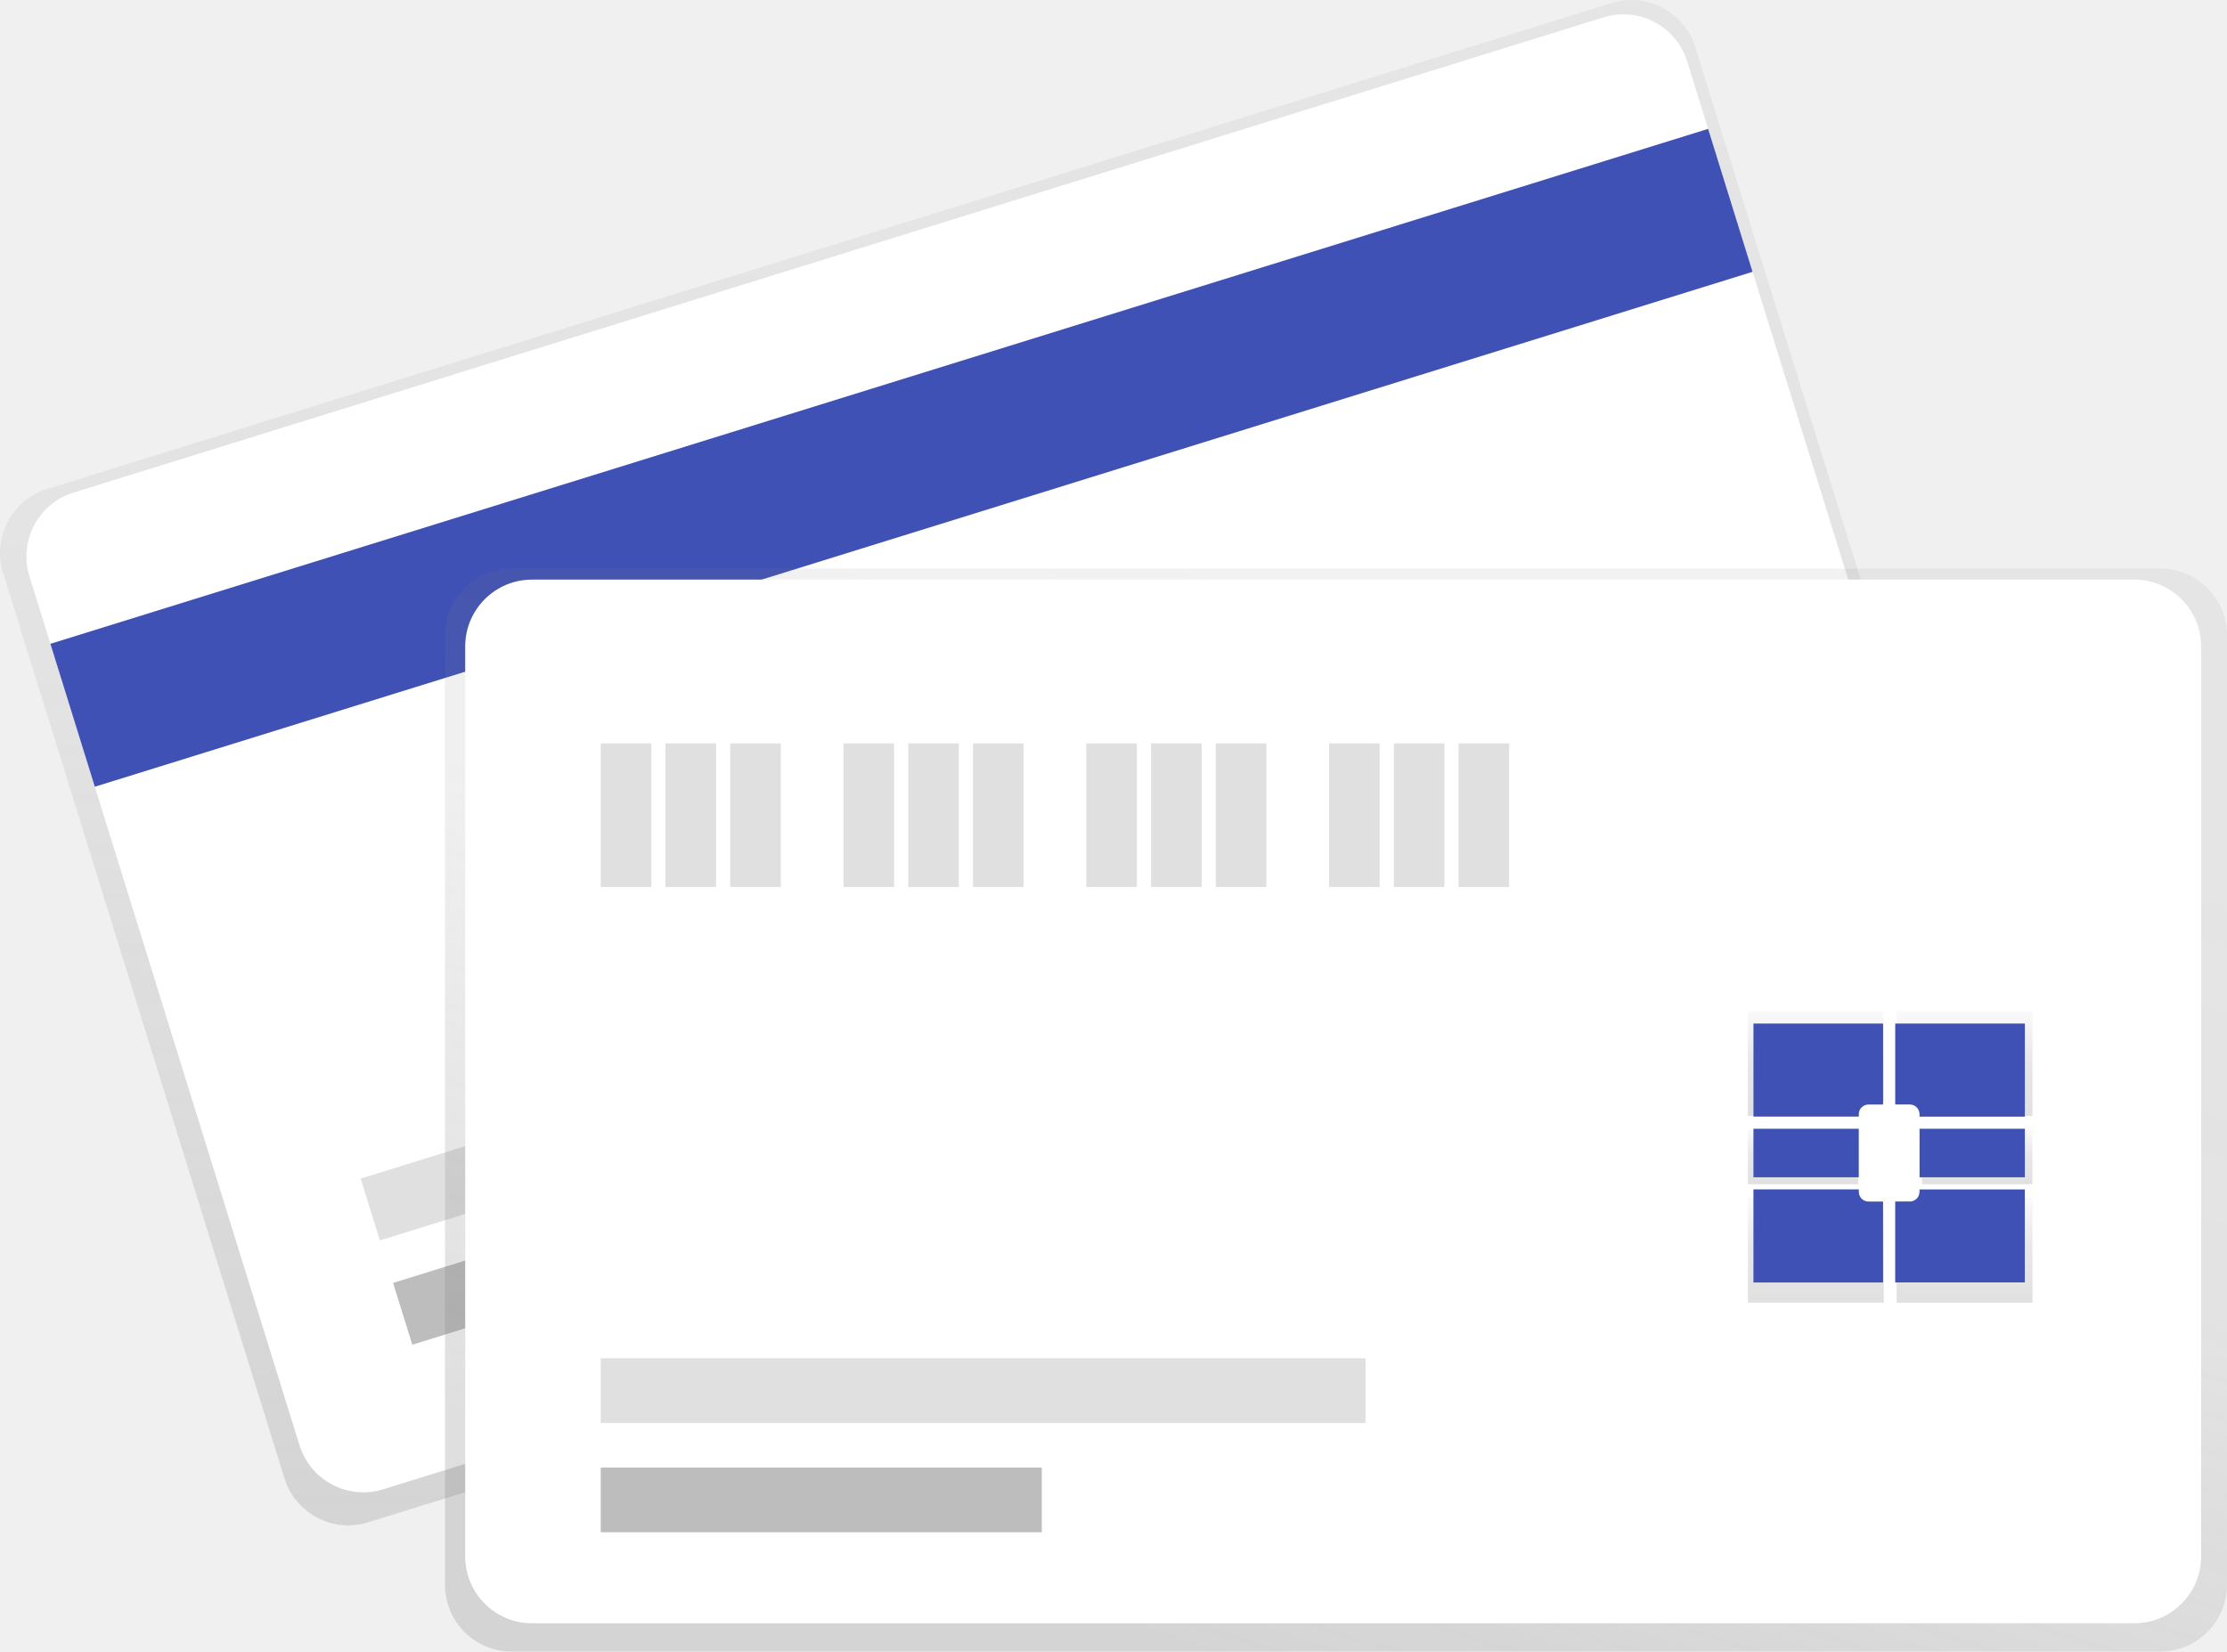
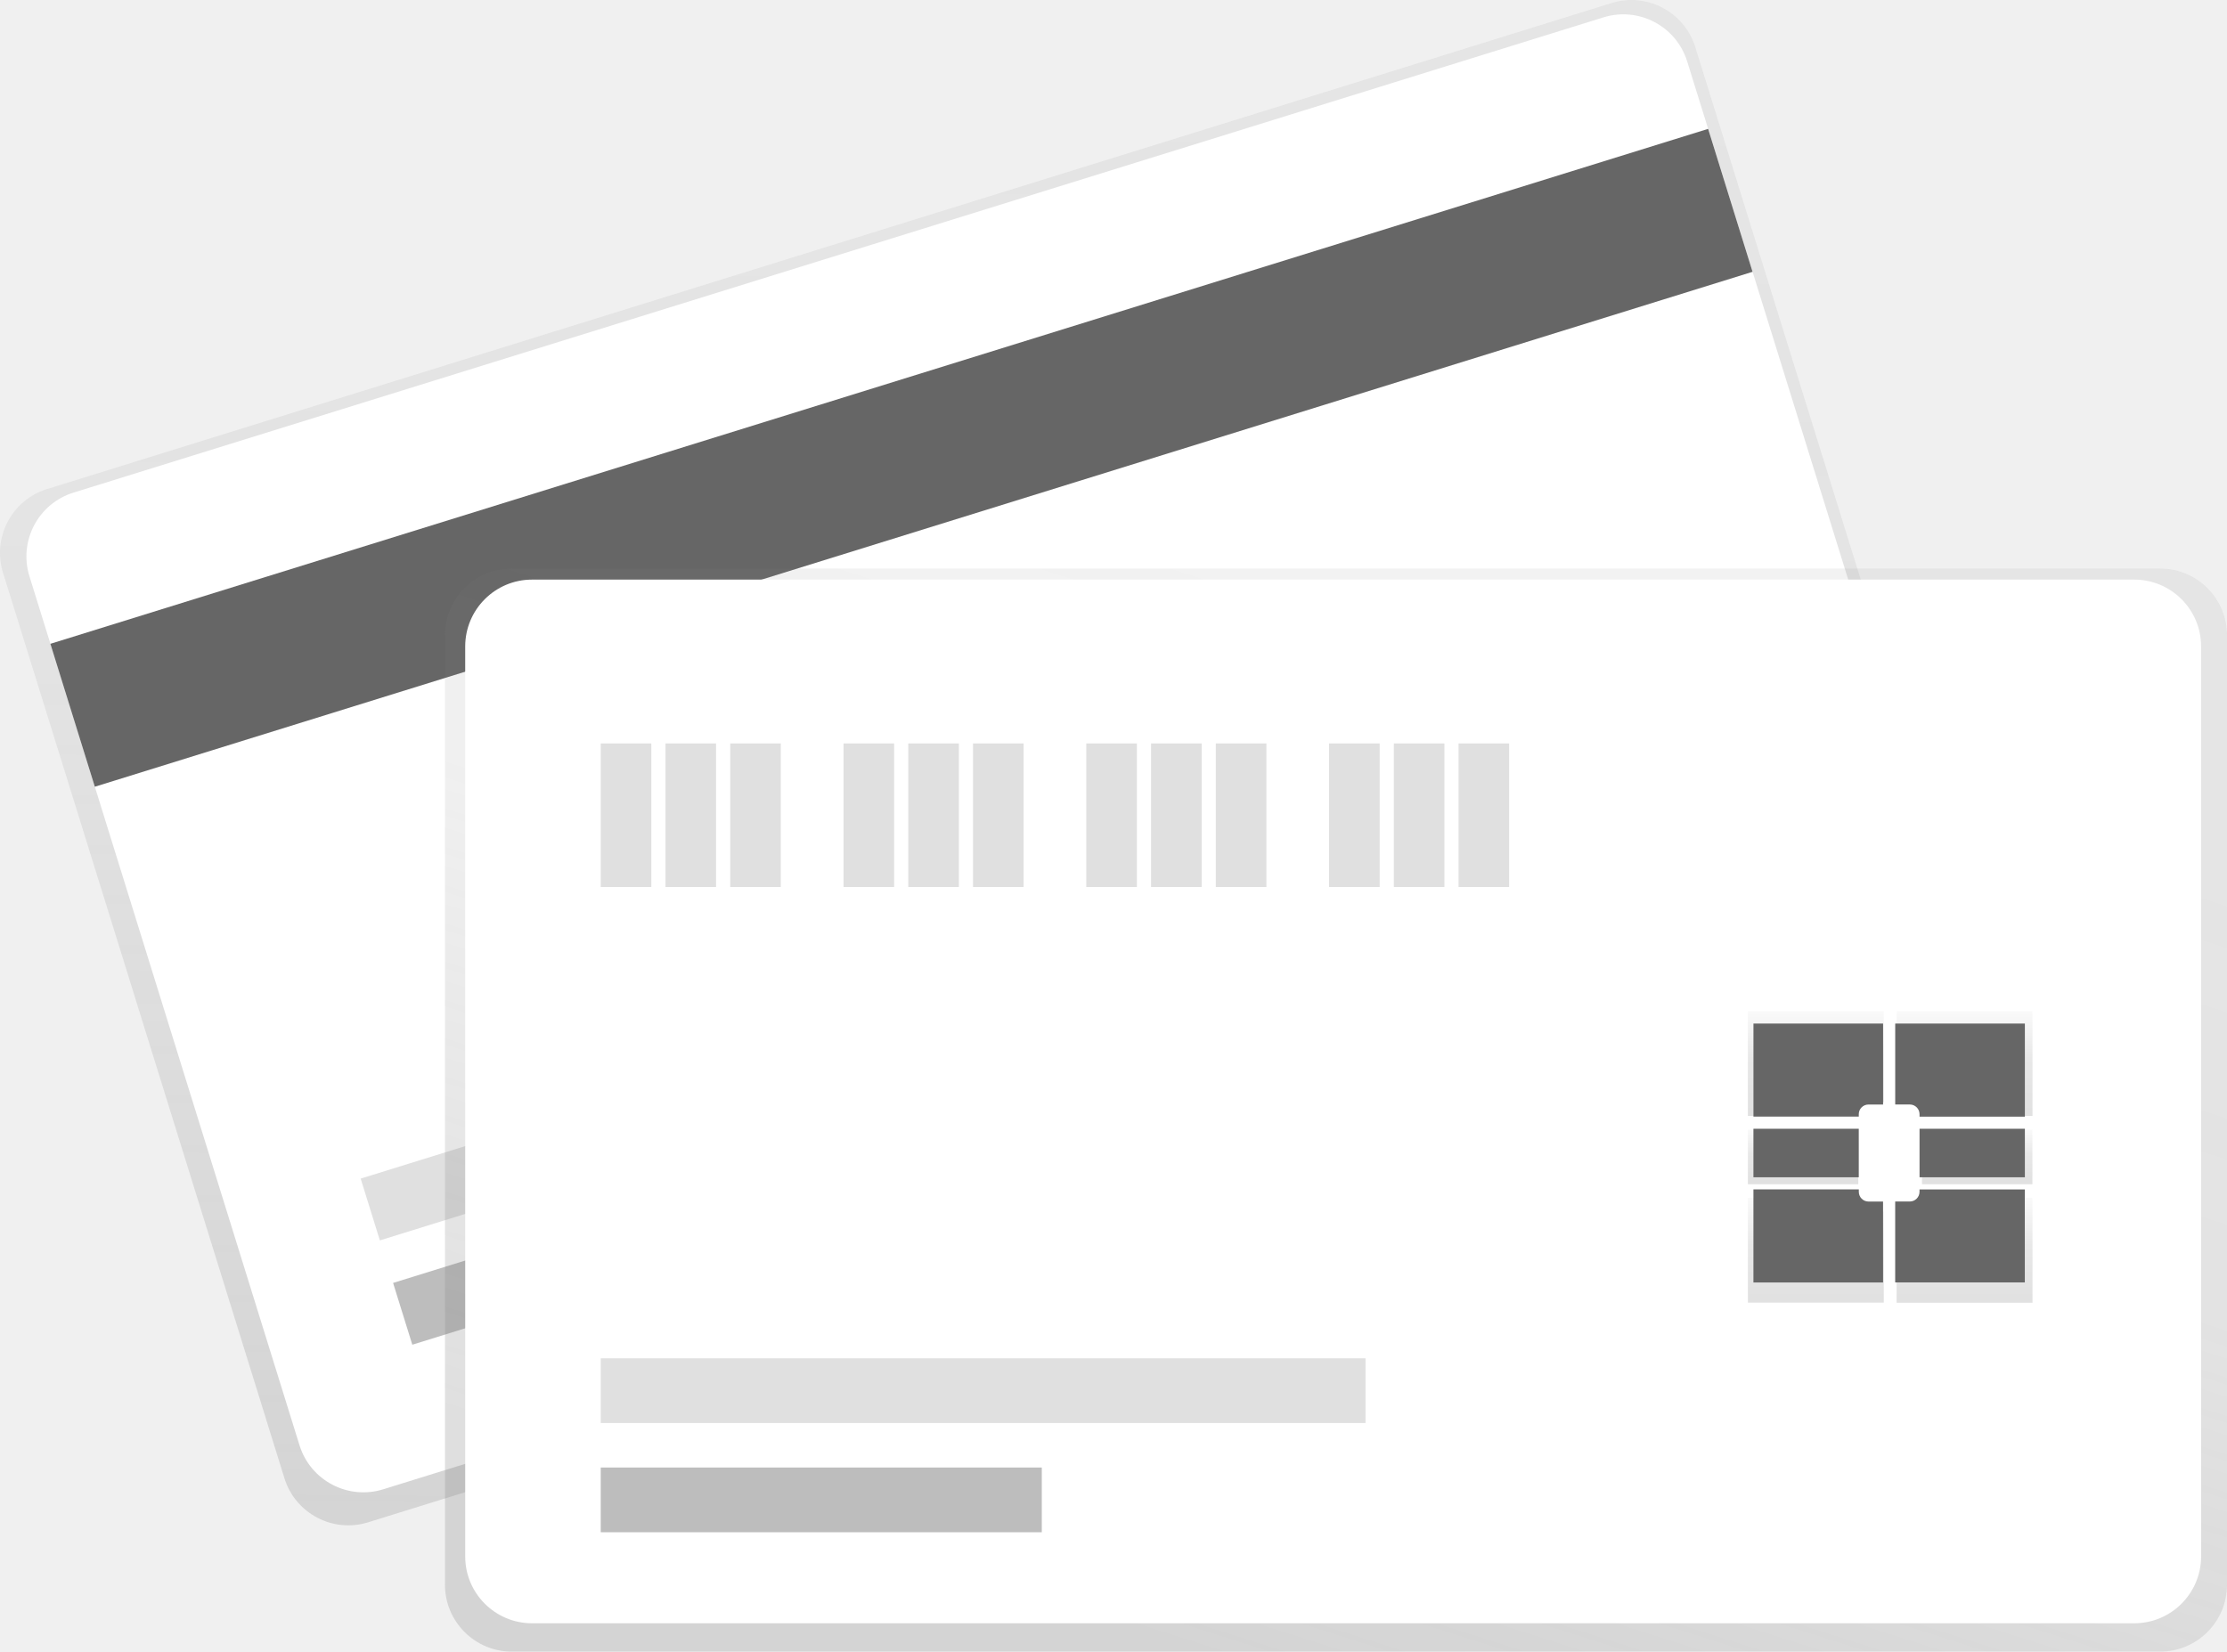
<svg xmlns="http://www.w3.org/2000/svg" xmlns:xlink="http://www.w3.org/1999/xlink" viewBox="0 0 915.69 679.28">
  <defs>
    <linearGradient id="a" x1="549.23" y1="734.77" x2="549.23" y2="126.57" gradientTransform="matrix(.97 .31 -.3 .99 144.2 -171.29)" gradientUnits="userSpaceOnUse">
      <stop offset="0" stop-color="gray" stop-opacity=".25" />
      <stop offset=".54" stop-color="gray" stop-opacity=".12" />
      <stop offset="1" stop-color="gray" stop-opacity=".1" />
    </linearGradient>
    <linearGradient id="c" x1="549.32" y1="679.28" x2="549.32" y2="233.84" xlink:href="#a" />
    <linearGradient id="b" x1="888.78" y1="569.3" x2="888.78" y2="526.2" gradientUnits="userSpaceOnUse">
      <stop offset="0" stop-opacity=".12" />
      <stop offset=".55" stop-opacity=".09" />
      <stop offset="1" stop-opacity=".02" />
    </linearGradient>
    <linearGradient id="d" x1="888.78" y1="646.14" x2="888.78" y2="603.03" xlink:href="#b" />
    <linearGradient id="e" x1="741.39" y1="487.05" x2="741.39" y2="464.56" xlink:href="#b" />
    <linearGradient id="f" x1="949.9" y1="646.14" x2="949.9" y2="603.03" xlink:href="#b" />
    <linearGradient id="g" x1="949.9" y1="569.3" x2="949.9" y2="526.2" xlink:href="#b" />
    <linearGradient id="h" x1="812.99" y1="487.05" x2="812.99" y2="464.56" xlink:href="#b" />
  </defs>
  <rect x="184.86" y="201.53" width="728.62" height="445" rx="27.5" ry="27.5" transform="rotate(-17.26 114.55 837.21)" fill="url(#a)" />
  <rect x="193.72" y="205.56" width="713.76" height="429.25" rx="27.5" ry="27.5" transform="rotate(-17.26 115.98 833.35)" fill="#fff" />
-   <path fill="#3f51b5" d="M20.72 264.79L702.34 53l18.27 58.79L38.99 323.57z" />
+   <path fill="#666" d="M20.72 264.79L702.34 53l18.27 58.79L38.99 323.57z" />
  <path fill="#bdbdbd" d="M161.63 527.65l173.19-53.81 7.9 25.42-173.19 53.8z" />
  <path fill="#e0e0e0" d="M148.3 484.74l300.29-93.3 7.9 25.42-300.3 93.3z" />
  <rect x="182.96" y="233.84" width="732.73" height="445.44" rx="27.5" ry="27.5" fill="url(#c)" />
  <rect x="191.28" y="238.38" width="713.76" height="429.25" rx="27.5" ry="27.5" fill="#fff" />
  <path fill="#e0e0e0" d="M247.01 305.76h20.8v59.06h-20.8zM273.63 305.76h20.8v59.06h-20.8zM300.25 305.76h20.8v59.06h-20.8zM346.84 305.76h20.8v59.06h-20.8zM373.46 305.76h20.8v59.06h-20.8zM400.08 305.76h20.8v59.06h-20.8zM446.66 305.76h20.8v59.06h-20.8zM473.29 305.76h20.8v59.06h-20.8zM499.91 305.76h20.8v59.06h-20.8zM546.49 305.76h20.8v59.06h-20.8zM573.11 305.76h20.8v59.06h-20.8zM599.73 305.76h20.8v59.06h-20.8z" />
  <path fill="#bdbdbd" d="M247.01 603.57h181.35v26.62H247.01z" />
  <path fill="#e0e0e0" d="M247.01 558.65h314.45v26.62H247.01z" />
  <path d="M906.25 568.21a4.38 4.38 0 0 1 4.22-4.53h6.26V526.2h-55.89v43.1h45.4z" transform="translate(-142.16 -110.36)" fill="url(#b)" />
  <path d="M910.47 608.66a4.38 4.38 0 0 1-4.22-4.53V603h-45.4v43.1h55.88v-37.44z" transform="translate(-142.16 -110.36)" fill="url(#d)" />
  <path fill="url(#e)" d="M718.69 464.56h45.4v22.49h-45.4z" />
  <path d="M932.44 604.13a4.38 4.38 0 0 1-4.22 4.53H922v37.48h55.88V603h-45.4z" transform="translate(-142.16 -110.36)" fill="url(#f)" />
  <path d="M922 526.2v37.48h6.26a4.38 4.38 0 0 1 4.22 4.53v1.09h45.4v-43.1z" transform="translate(-142.16 -110.36)" fill="url(#g)" />
  <path fill="url(#h)" d="M790.28 464.56h45.4v22.49h-45.4z" />
-   <path d="M764.28 458.27a4 4 0 0 1 4-4h6v-33.29h-53.3v38.26h43.31zM768.3 494.18a4 4 0 0 1-4-4v-1h-43.33v38.27h53.3v-33.27zM720.97 464.23h43.31v19.97h-43.31zM789.26 490.16a4 4 0 0 1-4 4h-6v33.28h53.3v-38.25h-43.3zM779.27 420.98v33.28h6a4 4 0 0 1 4 4v1h43.31v-38.28zM789.27 464.23h43.31v19.97h-43.31z" fill="#3f51b5" />
+   <path d="M764.28 458.27a4 4 0 0 1 4-4h6v-33.29h-53.3v38.26h43.31zM768.3 494.18a4 4 0 0 1-4-4v-1h-43.33v38.27h53.3v-33.27zM720.97 464.23h43.31v19.97h-43.31zM789.26 490.16a4 4 0 0 1-4 4h-6v33.28h53.3v-38.25h-43.3zM779.27 420.98v33.28h6a4 4 0 0 1 4 4v1h43.31v-38.28zM789.27 464.23h43.31v19.97h-43.31z" fill="#666" />
</svg>
